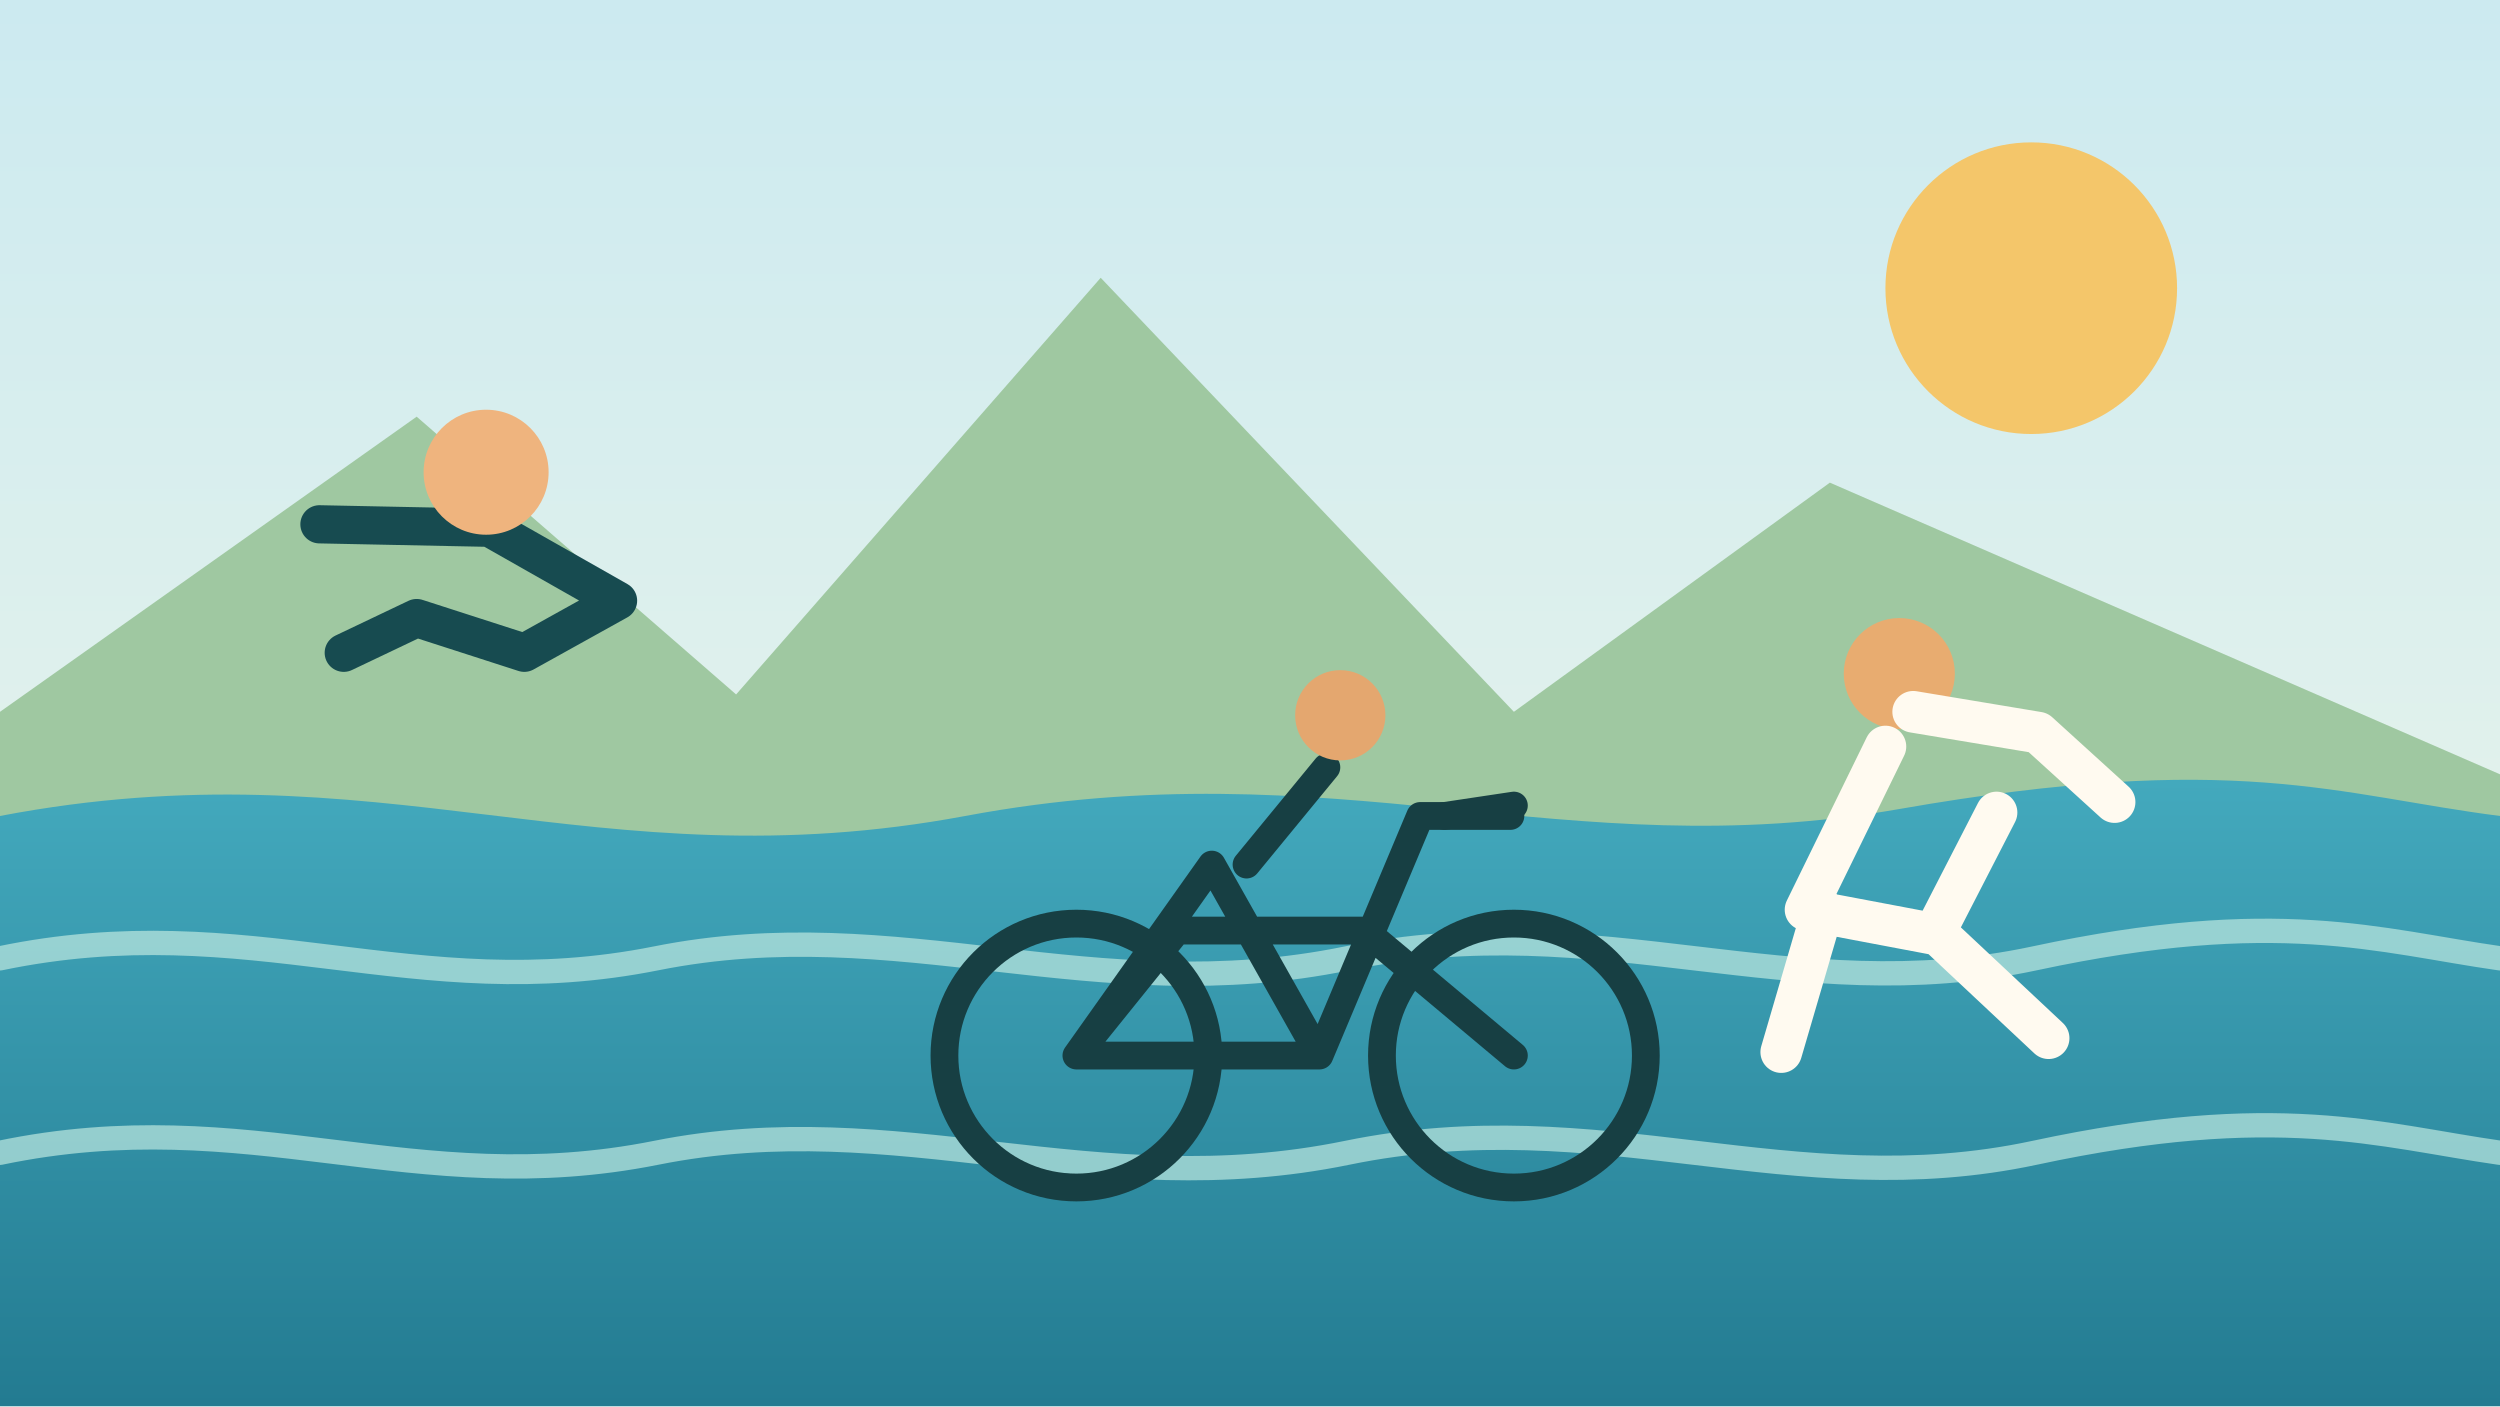
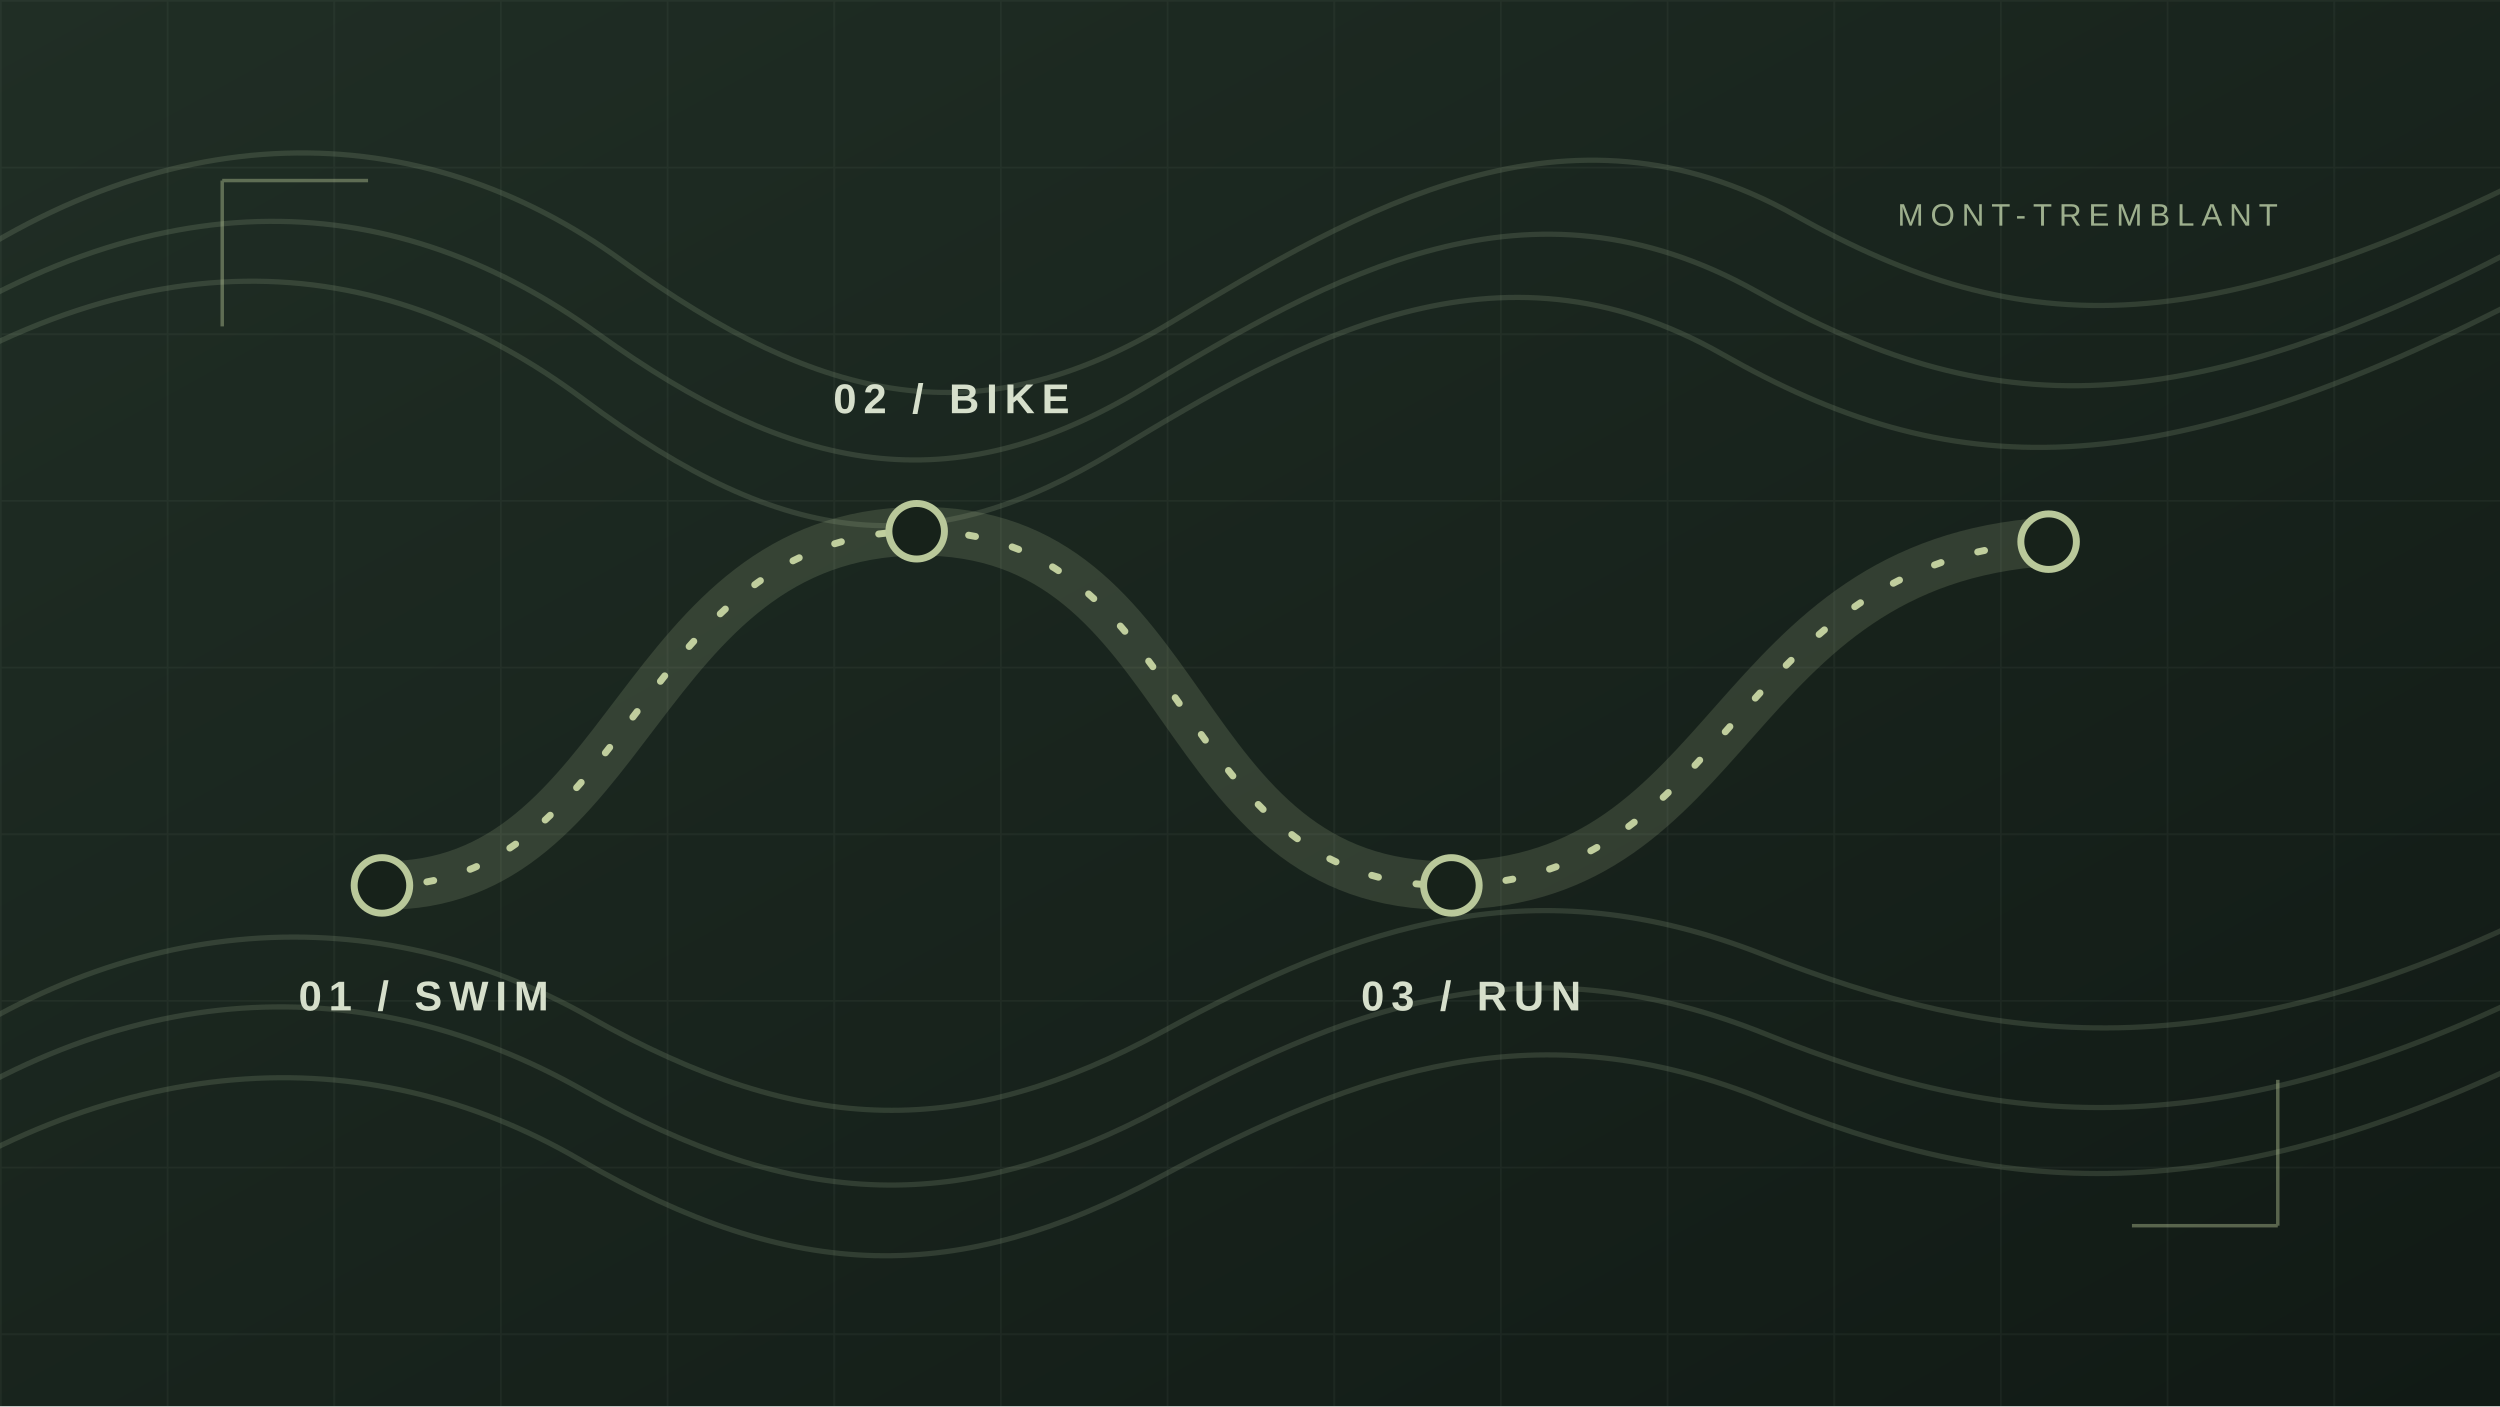
<svg xmlns="http://www.w3.org/2000/svg" viewBox="0 0 720 405" role="img" aria-labelledby="title desc">
  <defs>
-     <linearGradient id="sky" x2="0" y2="1">
-       <stop stop-color="#cceaf0" />
-       <stop offset="1" stop-color="#f2f7e9" />
+     <linearGradient id="ground" x2="1" y2="1">
+       <stop stop-color="#202e25" />
+       <stop offset="1" stop-color="#111a15" />
    </linearGradient>
-     <linearGradient id="water" x2="0" y2="1">
-       <stop stop-color="#43a9bd" />
-       <stop offset="1" stop-color="#237b91" />
-     </linearGradient>
+     <pattern id="grid" width="48" height="48" patternUnits="userSpaceOnUse">
+       <path d="M48 0H0v48" fill="none" stroke="#c6d2b8" stroke-opacity=".055" />
+     </pattern>
  </defs>
-   <rect width="720" height="405" fill="url(#sky)" />
-   <circle cx="585" cy="83" r="42" fill="#f4c66a" />
-   <path d="M0 205 120 120l92 80 105-120 119 125 91-66 193 84v80H0Z" fill="#9fc8a1" />
-   <path d="M0 235c110-21 171 20 278 0s172 15 269-2 126-4 173 2v170H0Z" fill="url(#water)" />
-   <path d="M0 276c72-15 119 14 189 0s126 15 199 0 128 15 198 0 99-5 134 0M0 332c72-15 119 14 189 0s126 15 199 0 128 15 198 0 99-5 134 0" fill="none" stroke="#bde8df" stroke-linecap="round" stroke-width="7" opacity=".7" />
-   <g transform="translate(92 136)" fill="none" stroke="#174b50" stroke-linecap="round" stroke-linejoin="round" stroke-width="11">
-     <path d="m0 15 49 1 37 21-27 15-31-10-21 10" />
-     <circle cx="48" cy="0" r="18" fill="#efb47e" stroke="none" />
+   <rect width="720" height="405" fill="url(#ground)" />
+   <rect width="720" height="405" fill="url(#grid)" />
+   <g fill="none" stroke="#9daf8d" stroke-opacity=".2" stroke-width="1.5">
+     <path d="M-26 86c73-55 147-53 205-11s103 51 158 18 114-68 180-31 119 38 229-20" />
+     <path d="M-35 105c81-57 150-50 207-9s102 49 157 16 111-65 177-28 122 41 231-19" />
+     <path d="M-45 125c83-60 154-54 213-10s100 47 153 15 110-65 175-28 123 40 234-18" />
+     <path d="M-28 310c64-48 136-52 198-17s108 35 165 4 107-48 173-22 130 35 229-15" />
+     <path d="M-35 332c70-52 141-53 203-18s109 36 167 5 107-48 174-21 129 34 228-16" />
+     <path d="M-40 354c72-52 145-56 207-20s109 36 167 5 109-49 175-22 129 34 228-16" />
  </g>
-   <g transform="translate(310 249)" fill="none" stroke="#173f43" stroke-linecap="round" stroke-linejoin="round" stroke-width="8">
-     <circle cx="0" cy="55" r="38" />
-     <circle cx="126" cy="55" r="38" />
-     <path d="m0 55 39-55 31 55H0l29-36h54l43 36M70 55l29-69h26" />
-     <path d="m49 0 23-28m34 14 20-3" />
-     <circle cx="76" cy="-43" r="13" fill="#e4a76f" stroke="none" />
+   <path d="M110 255c72 1 73-101 154-102s72 103 154 102 79-93 172-99" fill="none" stroke="#b5c39a" stroke-opacity=".18" stroke-width="14" />
+   <path d="M110 255c72 1 73-101 154-102s72 103 154 102 79-93 172-99" fill="none" stroke="#c0ce9d" stroke-dasharray="2 11" stroke-linecap="round" stroke-width="2" />
+   <g fill="#17221a" stroke="#b9c89a" stroke-width="2">
+     <circle cx="110" cy="255" r="8" />
+     <circle cx="264" cy="153" r="8" />
+     <circle cx="418" cy="255" r="8" />
+     <circle cx="590" cy="156" r="8" />
  </g>
-   <g transform="translate(520 231)" fill="none" stroke="#fffaf0" stroke-linecap="round" stroke-linejoin="round" stroke-width="12">
-     <circle cx="27" cy="-37" r="16" fill="#e8ac70" stroke="none" />
-     <path d="m23-16-23 47 37 7 18-35m-50 28L-7 72m45-34 32 30m-39-94 36 6 22 20" />
+   <g fill="#d6dfcb" font-family="Arial, Helvetica, sans-serif" font-size="12" font-weight="700" letter-spacing="2">
+     <text x="86" y="291">01 / SWIM</text>
+     <text x="240" y="119">02 / BIKE</text>
+     <text x="392" y="291">03 / RUN</text>
  </g>
+   <path d="M64 52h42M64 52v42M656 353h-42m42 0v-42" fill="none" stroke="#b9c89a" stroke-opacity=".42" />
+   <text x="656" y="65" fill="#9daf8d" font-family="Arial, Helvetica, sans-serif" font-size="9" letter-spacing="2" text-anchor="end">MONT-TREMBLANT</text>
</svg>
